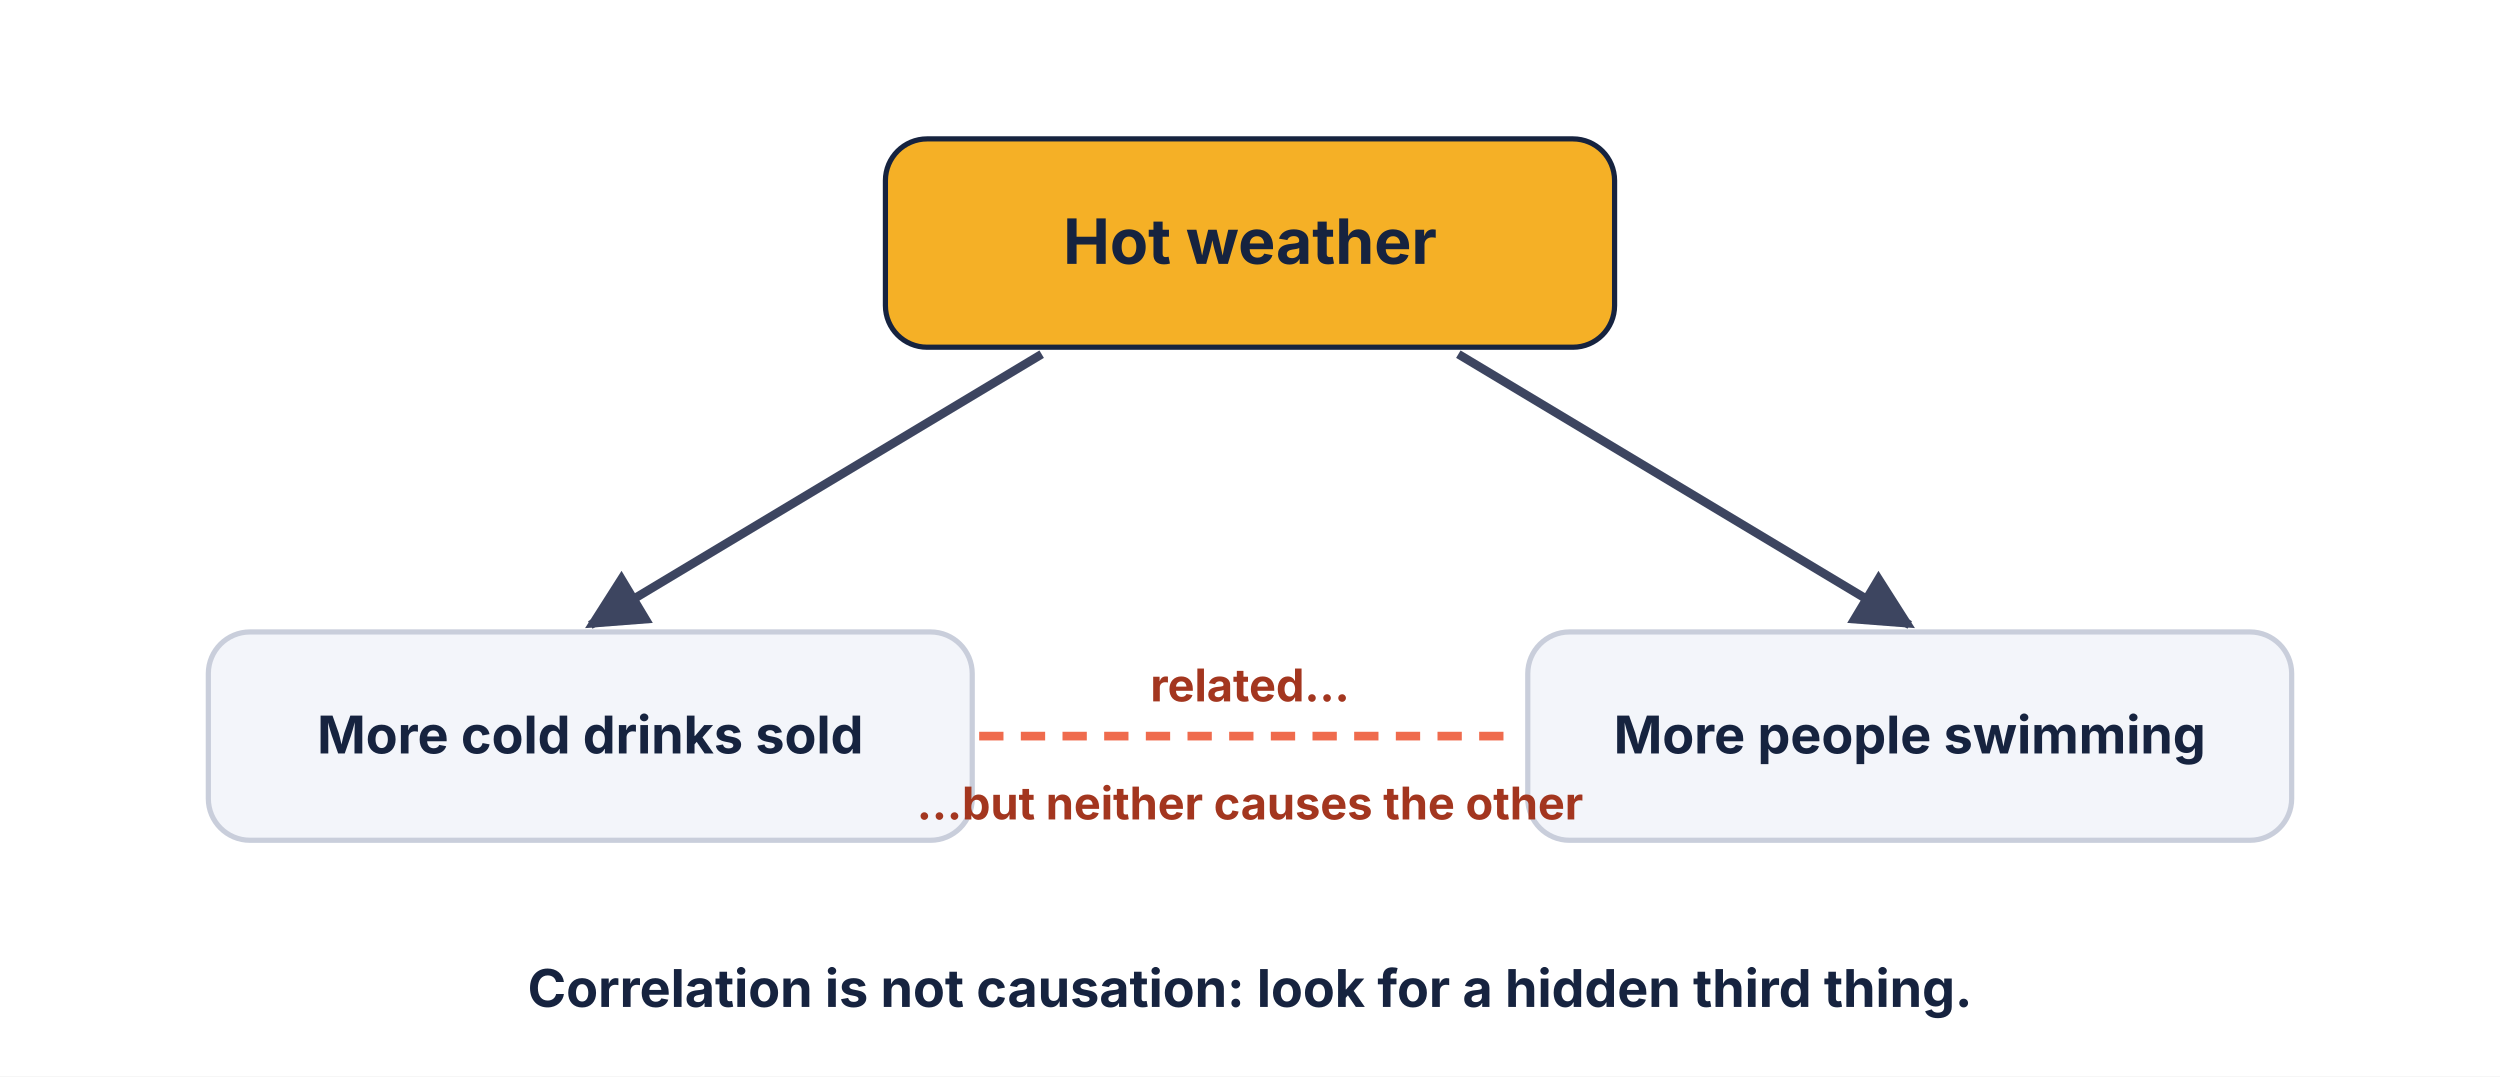
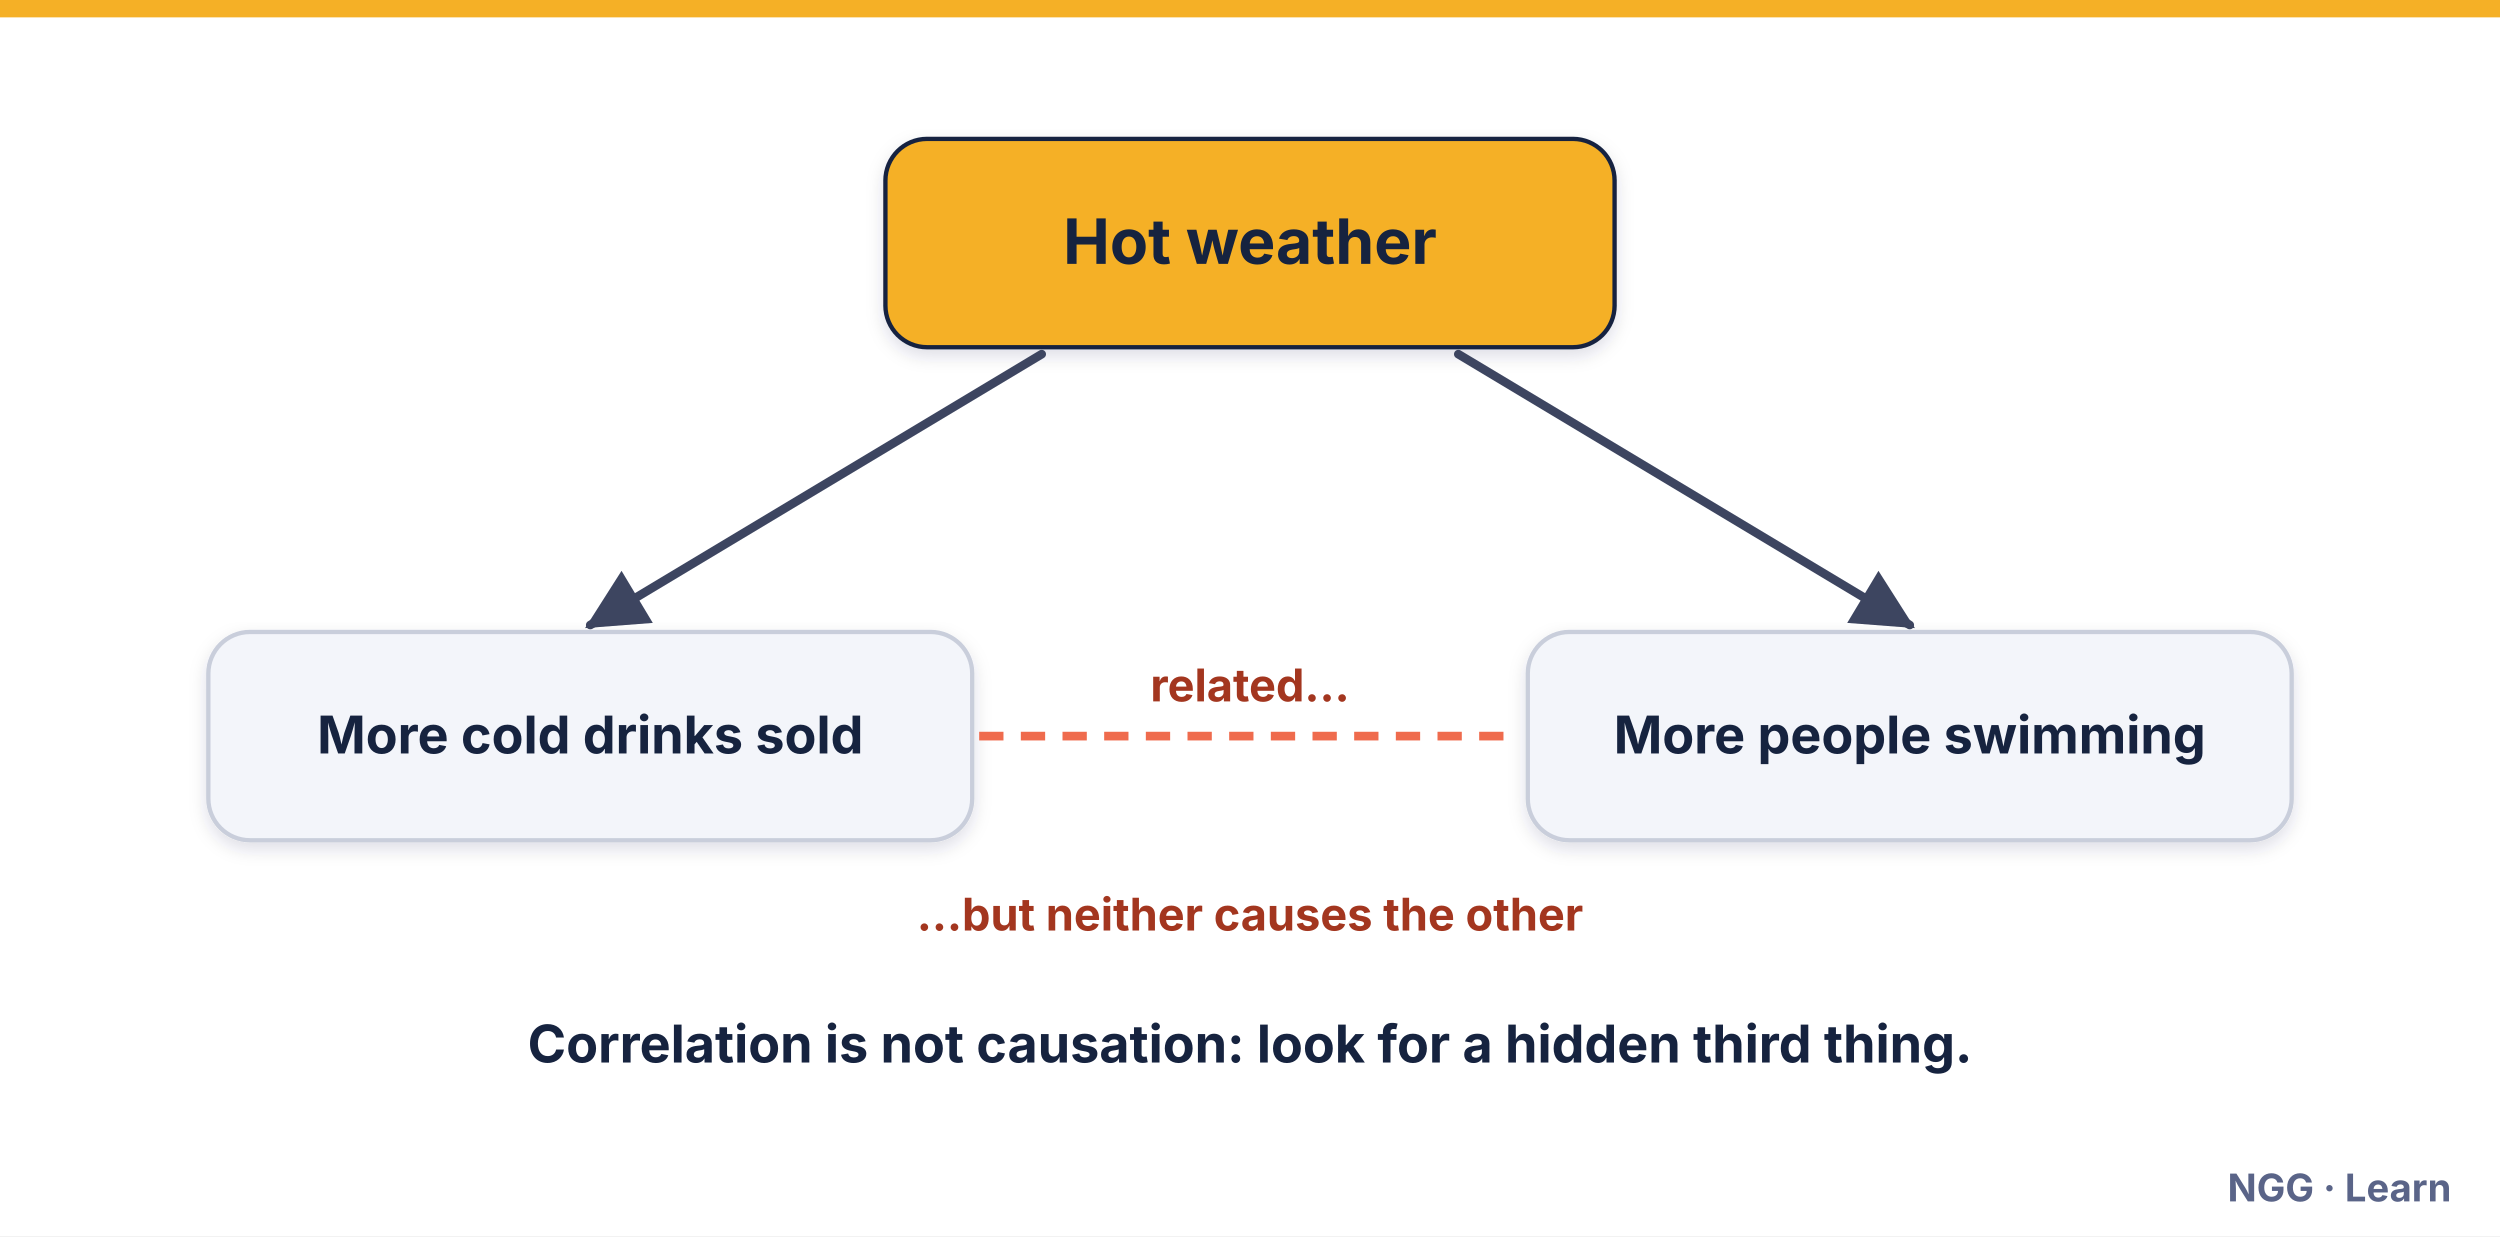
- <svg xmlns="http://www.w3.org/2000/svg" viewBox="0 0 720 310" width="720" height="310" role="img" aria-labelledby="t d">
-   <rect width="720" height="310" fill="#ffffff" />
+ <svg xmlns="http://www.w3.org/2000/svg" viewBox="0 0 720 356" width="720" height="356" role="img" aria-labelledby="t d">
+   <defs>
+     <filter id="sh" x="-8%" y="-8%" width="116%" height="130%">
+       <feDropShadow dx="0" dy="2" stdDeviation="2.4" flood-color="#16233f" flood-opacity=".13" />
+     </filter>
+   </defs>
+   <rect width="720" height="356" fill="#ffffff" />
+   <rect width="720" height="5" fill="#f5b026" />
  <g style="font-family:'Inter','Segoe UI',Arial,sans-serif">
    <defs>
      <marker id="a" viewBox="0 0 10 10" refX="9" refY="5" markerWidth="7" markerHeight="7" orient="auto">
        <path d="M0 0L10 5L0 10z" fill="#3d4560" />
      </marker>
    </defs>
-     <rect x="255" y="40" width="210" height="60" rx="12" fill="#f5b026" stroke="#16233f" stroke-width="1.5" />
+     <rect x="255" y="40" width="210" height="60" rx="12" fill="#f5b026" stroke="#16233f" stroke-width="1.25" filter="url(#sh)" />
    <text x="360" y="76" font-size="18" font-weight="700" fill="#16233f" text-anchor="middle">Hot weather</text>
-     <line x1="300" y1="102" x2="170" y2="180" stroke="#3d4560" stroke-width="2.5" marker-end="url(#a)" />
-     <line x1="420" y1="102" x2="550" y2="180" stroke="#3d4560" stroke-width="2.5" marker-end="url(#a)" />
-     <rect x="60" y="182" width="220" height="60" rx="12" fill="#f3f5fa" stroke="#c9cedb" stroke-width="1.5" />
+     <line x1="300" y1="102" x2="170" y2="180" stroke="#3d4560" stroke-width="2.5" stroke-linecap="round" marker-end="url(#a)" />
+     <line x1="420" y1="102" x2="550" y2="180" stroke="#3d4560" stroke-width="2.5" stroke-linecap="round" marker-end="url(#a)" />
+     <rect x="60" y="182" width="220" height="60" rx="12" fill="#f3f5fa" stroke="#c9cedb" stroke-width="1.25" filter="url(#sh)" />
    <text x="170" y="217" font-size="15" font-weight="700" fill="#16233f" text-anchor="middle">More cold drinks sold</text>
-     <rect x="440" y="182" width="220" height="60" rx="12" fill="#f3f5fa" stroke="#c9cedb" stroke-width="1.5" />
+     <rect x="440" y="182" width="220" height="60" rx="12" fill="#f3f5fa" stroke="#c9cedb" stroke-width="1.25" filter="url(#sh)" />
    <text x="550" y="217" font-size="15" font-weight="700" fill="#16233f" text-anchor="middle">More people swimming</text>
    <line x1="282" y1="212" x2="438" y2="212" stroke="#ef6b4d" stroke-width="2.5" stroke-dasharray="7 5" />
    <text x="360" y="202" font-size="13" font-weight="700" fill="#a3361f" text-anchor="middle">related…</text>
-     <text x="360" y="236" font-size="13" font-weight="700" fill="#a3361f" text-anchor="middle">…but neither causes the other</text>
-     <text x="360" y="290" font-size="15" font-weight="700" fill="#16233f" text-anchor="middle">Correlation is not causation: look for a hidden third thing.</text>
+     <text x="360" y="268" font-size="13" font-weight="700" fill="#a3361f" text-anchor="middle">…but neither causes the other</text>
+     <text x="360" y="306" font-size="15" font-weight="700" fill="#16233f" text-anchor="middle">Correlation is not causation: look for a hidden third thing.</text>
+     <text x="706" y="346" font-size="11" font-weight="700" fill="#5a6488" text-anchor="end">NGG · Learn</text>
  </g>
</svg>
